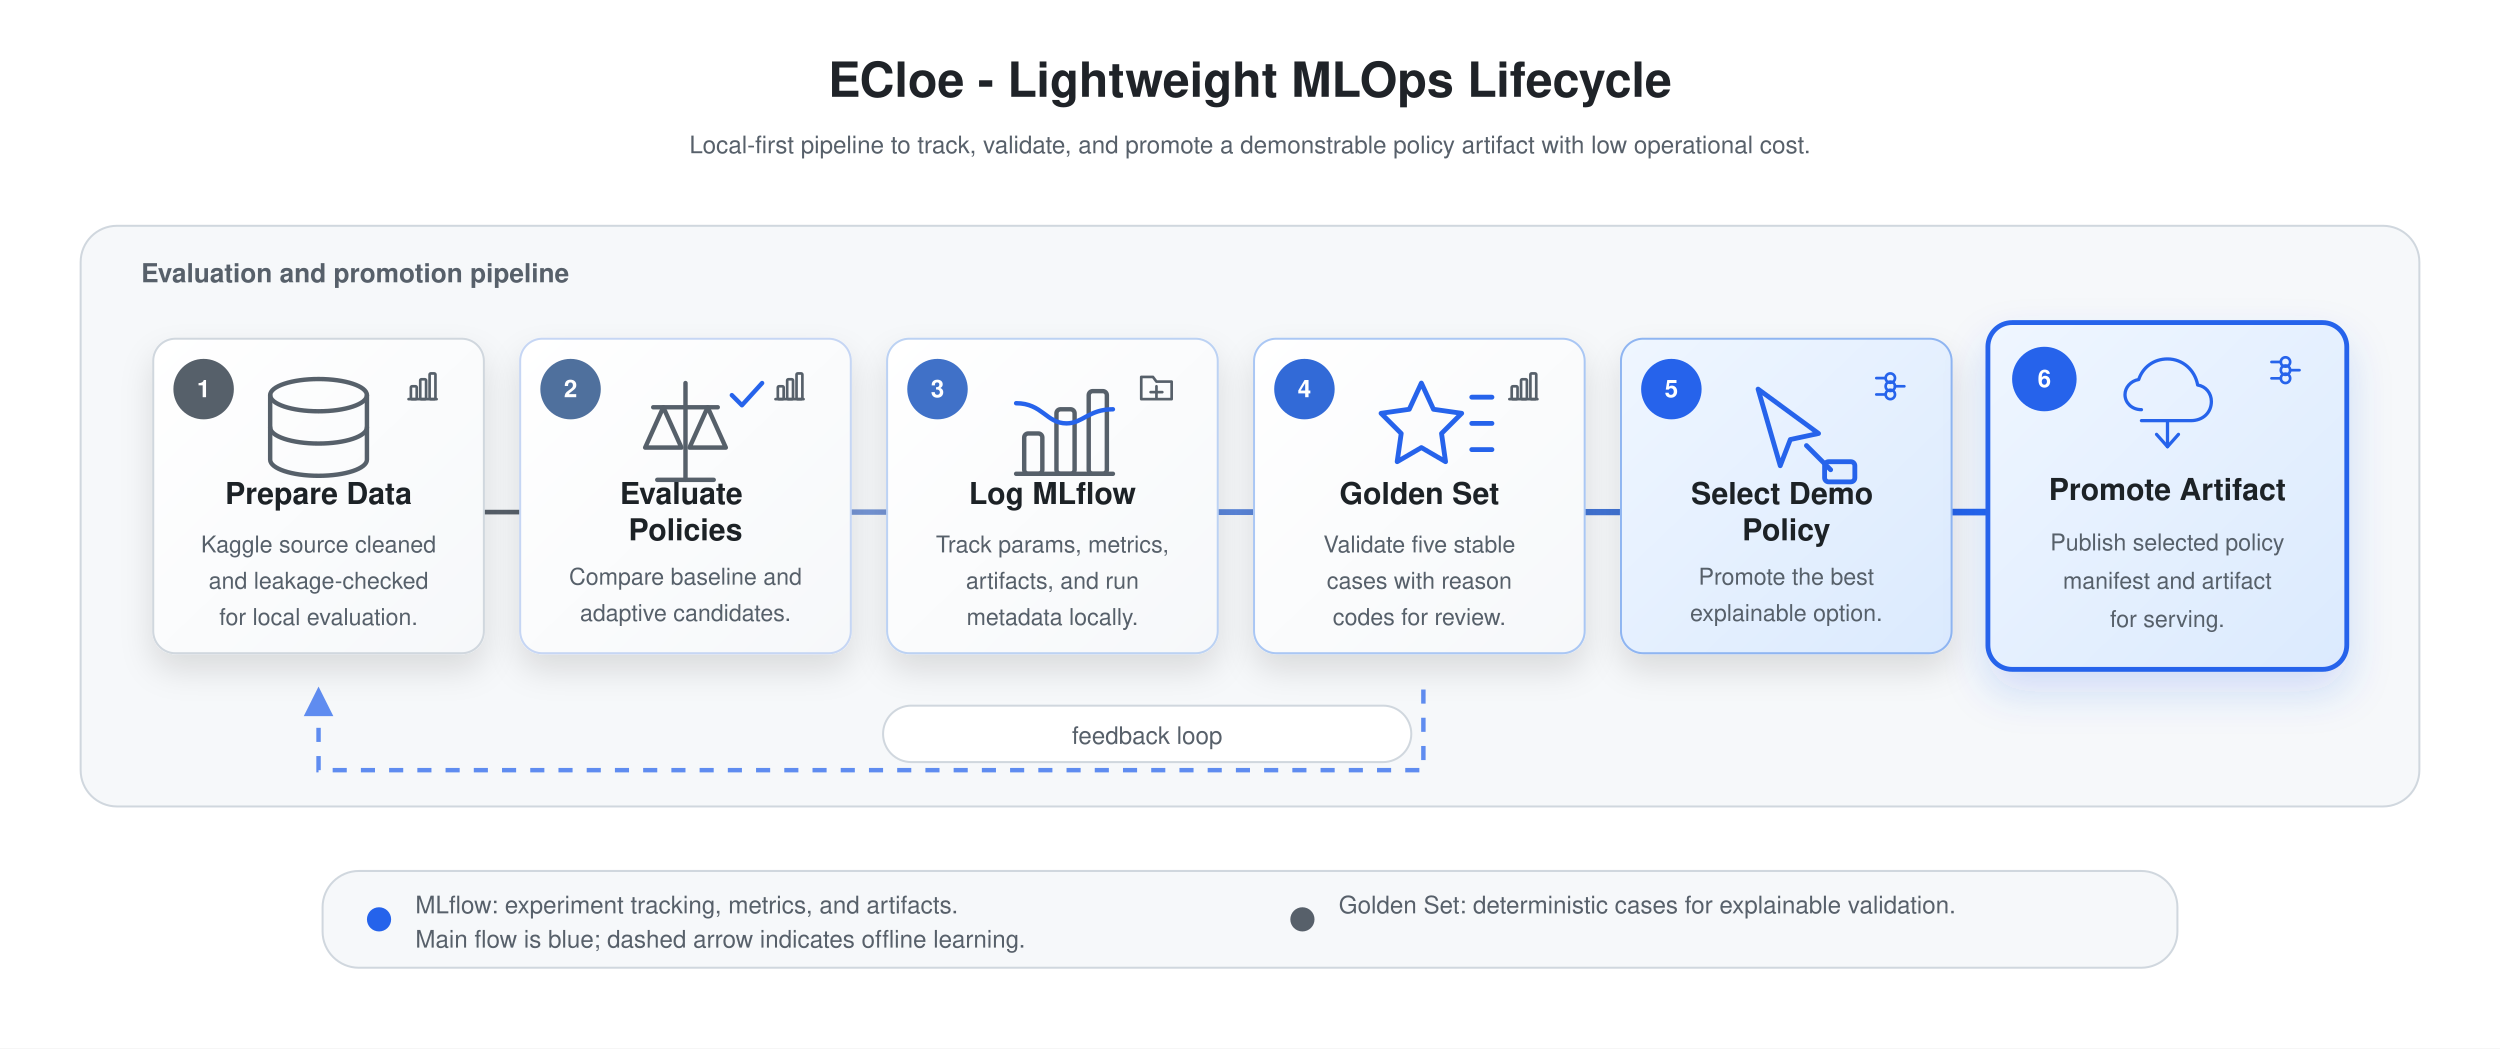
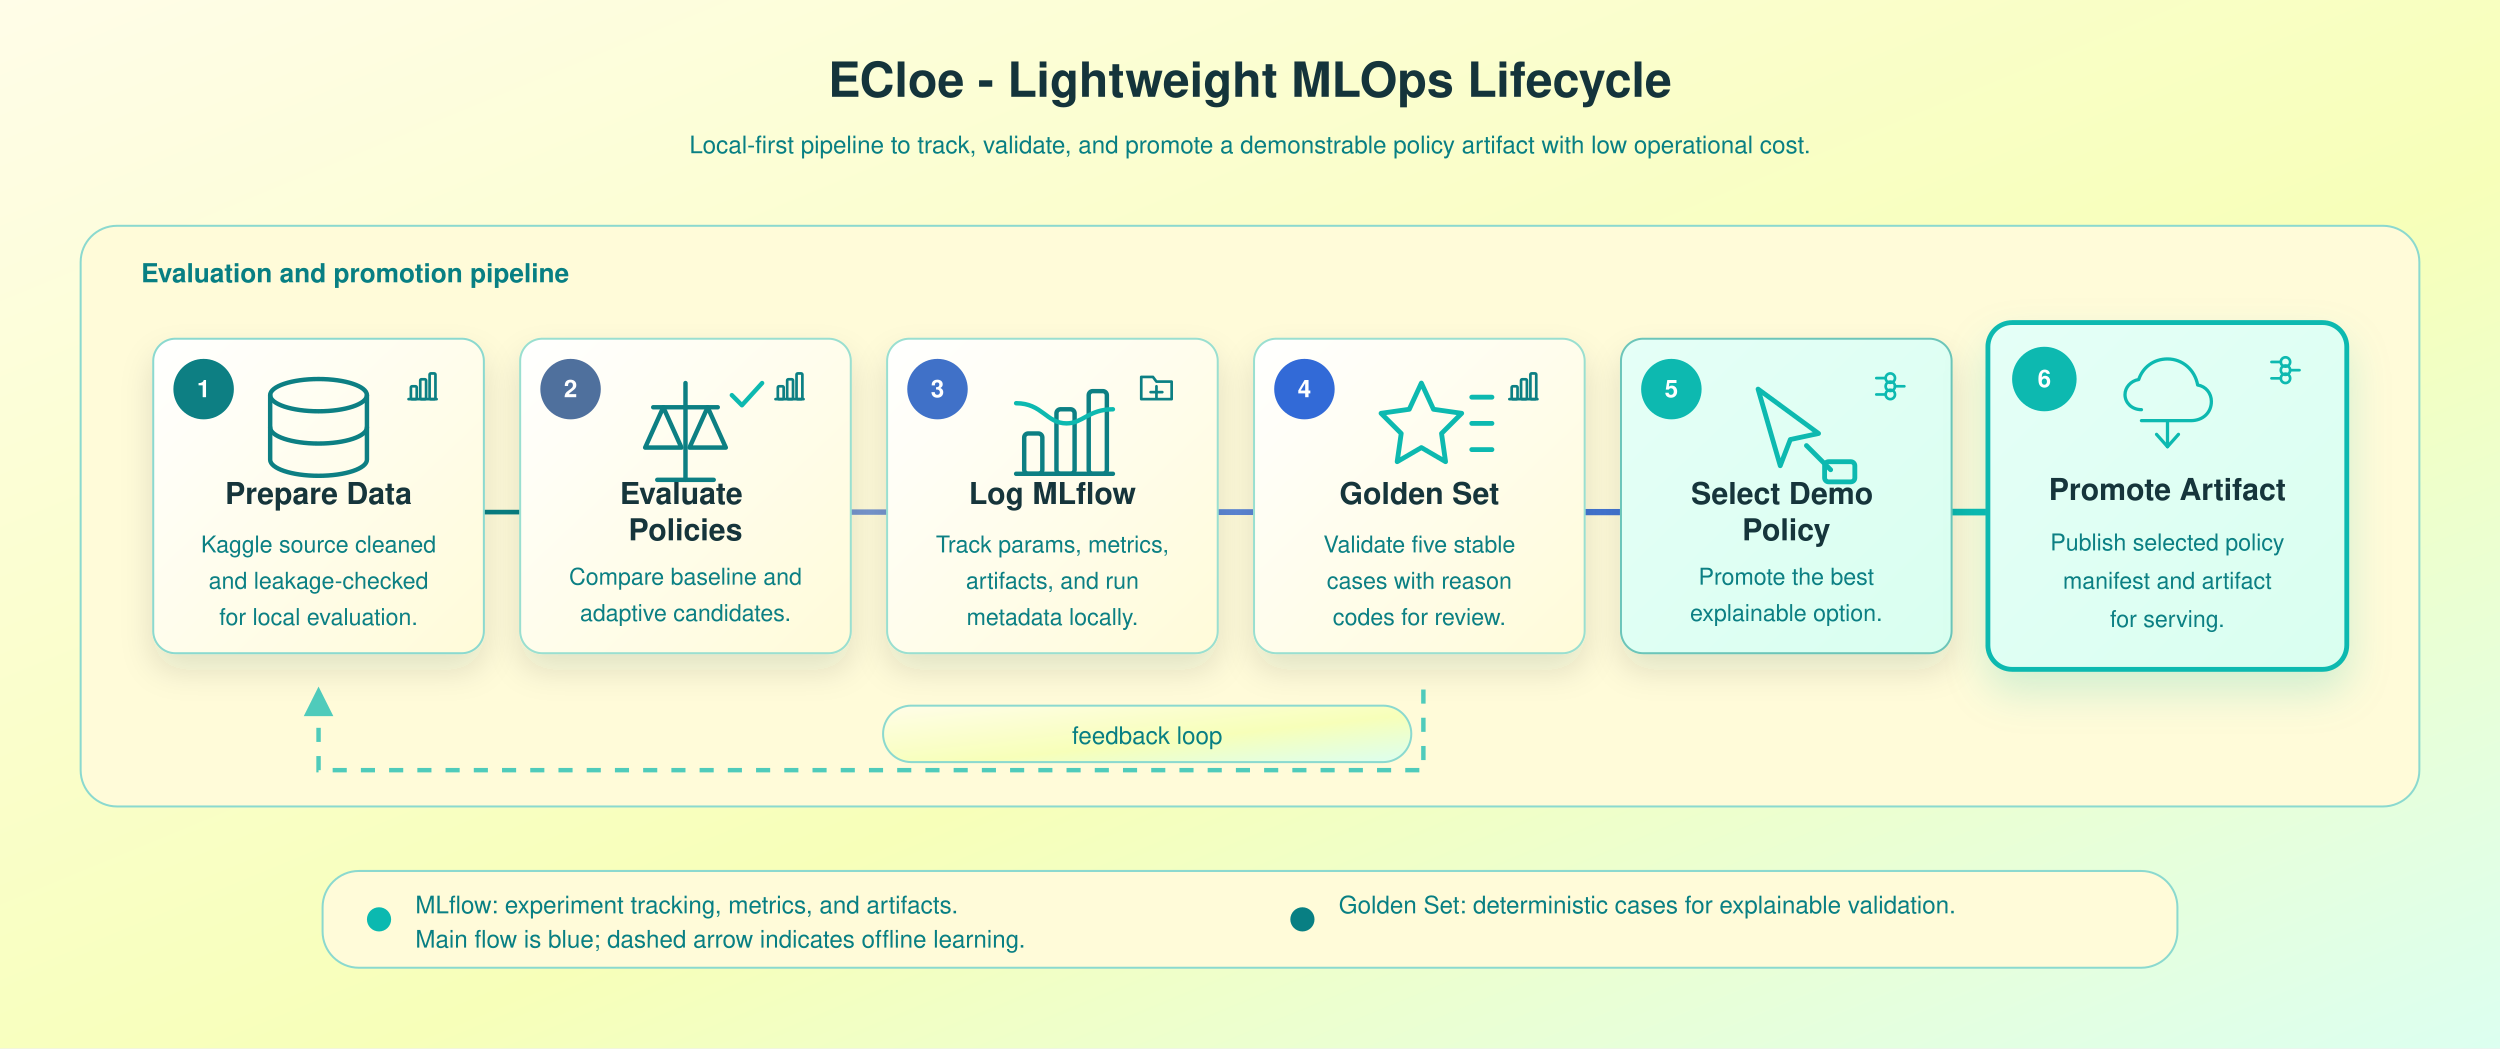
<svg xmlns="http://www.w3.org/2000/svg" viewBox="0 0 1240 520" role="img" aria-labelledby="title desc">
  <defs>
+     <linearGradient id="ecloeBg" x1="0" y1="0" x2="1" y2="1">
+       <stop offset="0%" stop-color="#fffde8" />
+       <stop offset="58%" stop-color="#f7ffb9" />
+       <stop offset="100%" stop-color="#dcfff0" />
+     </linearGradient>
    <linearGradient id="neutralCard" x1="0" x2="1" y1="0" y2="1">
      <stop offset="0%" stop-color="#ffffff" />
-       <stop offset="100%" stop-color="#f6f8fa" />
+       <stop offset="100%" stop-color="#fffbd9" />
    </linearGradient>
    <linearGradient id="blueCard" x1="0" x2="1" y1="0" y2="1">
-       <stop offset="0%" stop-color="#eff6ff" />
-       <stop offset="100%" stop-color="#dbeafe" />
+       <stop offset="0%" stop-color="#e5fff7" />
+       <stop offset="100%" stop-color="#d9fff0" />
    </linearGradient>
    <filter id="softShadow" x="-20%" y="-25%" width="140%" height="160%">
-       <feDropShadow dx="0" dy="8" stdDeviation="8" flood-color="#1f2328" flood-opacity="0.12" />
+       <feDropShadow dx="0" dy="8" stdDeviation="8" flood-color="#14343b" flood-opacity="0.12" />
    </filter>
    <filter id="finalShadow" x="-24%" y="-30%" width="148%" height="170%">
-       <feDropShadow dx="0" dy="10" stdDeviation="10" flood-color="#2563eb" flood-opacity="0.18" />
+       <feDropShadow dx="0" dy="10" stdDeviation="10" flood-color="#0bb9b0" flood-opacity="0.18" />
    </filter>
    <marker id="arrowGray" viewBox="0 0 12 12" refX="10" refY="6" markerWidth="7" markerHeight="7" orient="auto">
-       <path d="M 1 1 L 11 6 L 1 11 z" fill="#57606a" />
+       <path d="M 1 1 L 11 6 L 1 11 z" fill="#087f83" />
    </marker>
    <marker id="arrowBlue" viewBox="0 0 12 12" refX="10" refY="6" markerWidth="8" markerHeight="8" orient="auto">
-       <path d="M 1 1 L 11 6 L 1 11 z" fill="#2563eb" />
+       <path d="M 1 1 L 11 6 L 1 11 z" fill="#0bb9b0" />
    </marker>
    <style>
-       .titleText { font-family: Segoe UI, Helvetica, Arial, sans-serif; fill: #1f2328; font-weight: 700; }
-       .sectionText { font-family: Segoe UI, Helvetica, Arial, sans-serif; fill: #57606a; font-size: 13px; font-weight: 700; }
-       .bodyText { font-family: Segoe UI, Helvetica, Arial, sans-serif; fill: #57606a; font-size: 12px; }
-       .cardTitle { font-family: Segoe UI, Helvetica, Arial, sans-serif; fill: #1f2328; font-size: 15px; font-weight: 700; }
-       .cardSub { font-family: Segoe UI, Helvetica, Arial, sans-serif; fill: #57606a; font-size: 11.5px; }
+       .titleText { font-family: Segoe UI, Helvetica, Arial, sans-serif; fill: #14343b; font-weight: 700; }
+       .sectionText { font-family: Segoe UI, Helvetica, Arial, sans-serif; fill: #087f83; font-size: 13px; font-weight: 700; }
+       .bodyText { font-family: Segoe UI, Helvetica, Arial, sans-serif; fill: #087f83; font-size: 12px; }
+       .cardTitle { font-family: Segoe UI, Helvetica, Arial, sans-serif; fill: #14343b; font-size: 15px; font-weight: 700; }
+       .cardSub { font-family: Segoe UI, Helvetica, Arial, sans-serif; fill: #087f83; font-size: 11.5px; }
      .badgeText { font-family: Segoe UI, Helvetica, Arial, sans-serif; fill: #ffffff; font-size: 12px; font-weight: 700; }
-       .icon { fill: none; stroke: #57606a; stroke-width: 2.2; stroke-linecap: round; stroke-linejoin: round; }
-       .iconBlue { fill: none; stroke: #2563eb; stroke-width: 2.4; stroke-linecap: round; stroke-linejoin: round; }
+       .icon { fill: none; stroke: #087f83; stroke-width: 2.2; stroke-linecap: round; stroke-linejoin: round; }
+       .iconBlue { fill: none; stroke: #0bb9b0; stroke-width: 2.4; stroke-linecap: round; stroke-linejoin: round; }
    </style>
    <g id="icon-web" fill="none" stroke="currentColor" stroke-width="2.3" stroke-linecap="round" stroke-linejoin="round">
      <rect x="7" y="9" width="26" height="19" rx="3" />
      <path d="M7 15h26M15 33h10M20 28v5" />
    </g>
    <g id="icon-shield" fill="none" stroke="currentColor" stroke-width="2.3" stroke-linecap="round" stroke-linejoin="round">
      <path d="M20 5l12 5v9c0 8-5 13-12 16C13 32 8 27 8 19v-9l12-5z" />
      <path d="M15 20l4 4 7-8" />
    </g>
    <g id="icon-api" fill="none" stroke="currentColor" stroke-width="2.3" stroke-linecap="round" stroke-linejoin="round">
      <path d="M13 12l-7 8 7 8M27 12l7 8-7 8M23 9l-6 22" />
    </g>
    <g id="icon-wallet" fill="none" stroke="currentColor" stroke-width="2.3" stroke-linecap="round" stroke-linejoin="round">
      <path d="M7 13h24a4 4 0 0 1 4 4v13H9a4 4 0 0 1-4-4V12a4 4 0 0 1 4-4h20v5" />
      <path d="M27 22h8M29 22h1" />
    </g>
    <g id="icon-cart" fill="none" stroke="currentColor" stroke-width="2.3" stroke-linecap="round" stroke-linejoin="round">
      <path d="M6 8h4l4 17h16l4-12H13" />
      <circle cx="17" cy="32" r="2.4" />
      <circle cx="29" cy="32" r="2.4" />
    </g>
    <g id="icon-decision" fill="none" stroke="currentColor" stroke-width="2.3" stroke-linecap="round" stroke-linejoin="round">
      <path d="M8 13h8M8 27h8M24 20h8" />
      <circle cx="20" cy="13" r="4" />
      <circle cx="20" cy="27" r="4" />
      <circle cx="20" cy="20" r="4" />
    </g>
    <g id="icon-database" fill="none" stroke="currentColor" stroke-width="2.3" stroke-linecap="round" stroke-linejoin="round">
      <ellipse cx="20" cy="10" rx="12" ry="5" />
      <path d="M8 10v18c0 3 5 5 12 5s12-2 12-5V10" />
      <path d="M8 19c0 3 5 5 12 5s12-2 12-5" />
    </g>
    <g id="icon-bus" fill="none" stroke="currentColor" stroke-width="2.3" stroke-linecap="round" stroke-linejoin="round">
      <rect x="7" y="10" width="26" height="20" rx="4" />
      <path d="M11 16h18M11 22h12" />
      <path d="M14 34v-4M26 34v-4" />
    </g>
    <g id="icon-worker" fill="none" stroke="currentColor" stroke-width="2.3" stroke-linecap="round" stroke-linejoin="round">
      <circle cx="20" cy="20" r="5" />
      <path d="M20 6v5M20 29v5M6 20h5M29 20h5M10 10l4 4M26 26l4 4M30 10l-4 4M14 26l-4 4" />
    </g>
    <g id="icon-artifact" fill="none" stroke="currentColor" stroke-width="2.3" stroke-linecap="round" stroke-linejoin="round">
      <path d="M7 12h10l3 4h13v15H7z" />
      <path d="M15 25h10M20 20v10" />
    </g>
    <g id="icon-chart" fill="none" stroke="currentColor" stroke-width="2.3" stroke-linecap="round" stroke-linejoin="round">
      <path d="M8 31h24" />
      <rect x="10" y="20" width="5" height="11" rx="1" />
      <rect x="18" y="14" width="5" height="17" rx="1" />
      <rect x="26" y="9" width="5" height="22" rx="1" />
    </g>
    <g id="icon-doc" fill="none" stroke="currentColor" stroke-width="2.3" stroke-linecap="round" stroke-linejoin="round">
      <path d="M12 6h12l6 6v22H12z" />
      <path d="M24 6v8h6M16 20h12M16 26h12" />
    </g>
    <g id="icon-eye" fill="none" stroke="currentColor" stroke-width="2.3" stroke-linecap="round" stroke-linejoin="round">
      <path d="M5 20s6-9 15-9 15 9 15 9-6 9-15 9-15-9-15-9z" />
      <circle cx="20" cy="20" r="4" />
    </g>
  </defs>
-   <rect width="1240" height="520" fill="#ffffff" />
+   <rect width="1240" height="520" fill="url(#ecloeBg)" />
  <text x="620" y="48" text-anchor="middle" class="titleText" font-size="24">ECloe - Lightweight MLOps Lifecycle</text>
  <text x="620" y="76" text-anchor="middle" class="bodyText" font-size="13">Local-first pipeline to track, validate, and promote a demonstrable policy artifact with low operational cost.</text>
-   <rect x="40" y="112" width="1160" height="288" rx="18" fill="#f6f8fa" stroke="#d0d7de" />
+   <rect x="40" y="112" width="1160" height="288" rx="18" fill="#fffbd9" stroke="#8bd9cf" />
  <text x="70" y="140" class="sectionText">Evaluation and promotion pipeline</text>
-   <line x1="240" y1="254" x2="292" y2="254" stroke="#57606a" stroke-width="2.3" marker-end="url(#arrowGray)" />
+   <line x1="240" y1="254" x2="292" y2="254" stroke="#087f83" stroke-width="2.3" marker-end="url(#arrowGray)" />
  <line x1="422" y1="254" x2="474" y2="254" stroke="#4f79c9" stroke-width="2.7" marker-end="url(#arrowBlue)" opacity="0.78" />
  <line x1="604" y1="254" x2="656" y2="254" stroke="#3c6fd3" stroke-width="2.9" marker-end="url(#arrowBlue)" opacity="0.84" />
  <line x1="786" y1="254" x2="838" y2="254" stroke="#3268d0" stroke-width="3.1" marker-end="url(#arrowBlue)" opacity="0.92" />
-   <line x1="968" y1="254" x2="1020" y2="254" stroke="#2563eb" stroke-width="3.3" marker-end="url(#arrowBlue)" />
+   <line x1="968" y1="254" x2="1020" y2="254" stroke="#0bb9b0" stroke-width="3.3" marker-end="url(#arrowBlue)" />
  <g data-card="true" transform="translate(76 168)" filter="url(#softShadow)">
-     <rect width="164" height="156" rx="11" fill="url(#neutralCard)" stroke="#d0d7de" />
-     <use href="#icon-chart" transform="translate(122 12) scale(0.58)" color="#57606a" aria-hidden="true" />
-     <circle cx="25" cy="25" r="15" fill="#57606a" />
+     <rect width="164" height="156" rx="11" fill="url(#neutralCard)" stroke="#8bd9cf" />
+     <use href="#icon-chart" transform="translate(122 12) scale(0.58)" color="#087f83" aria-hidden="true" />
+     <circle cx="25" cy="25" r="15" fill="#087f83" />
    <text x="25" y="29" text-anchor="middle" class="badgeText">1</text>
    <g class="icon" transform="translate(58 18)">
      <ellipse cx="24" cy="10" rx="24" ry="8" />
      <path d="M 0 10 v32 c0 4.4 10.7 8 24 8 s24 -3.6 24 -8 V10" />
      <path d="M 0 26 c0 4.4 10.7 8 24 8 s24 -3.6 24 -8" />
    </g>
    <text x="82" y="82" text-anchor="middle" class="cardTitle">Prepare Data</text>
    <text x="82" y="106" text-anchor="middle" class="cardSub">Kaggle source cleaned</text>
    <text x="82" y="124" text-anchor="middle" class="cardSub">and leakage-checked</text>
    <text x="82" y="142" text-anchor="middle" class="cardSub">for local evaluation.</text>
  </g>
  <g data-card="true" transform="translate(258 168)" filter="url(#softShadow)">
-     <rect width="164" height="156" rx="11" fill="url(#neutralCard)" stroke="#c6d6f4" />
-     <use href="#icon-chart" transform="translate(122 12) scale(0.58)" color="#57606a" aria-hidden="true" />
+     <rect width="164" height="156" rx="11" fill="url(#neutralCard)" stroke="#9adfd0" />
+     <use href="#icon-chart" transform="translate(122 12) scale(0.58)" color="#087f83" aria-hidden="true" />
    <circle cx="25" cy="25" r="15" fill="#4f6f9d" />
    <text x="25" y="29" text-anchor="middle" class="badgeText">2</text>
    <g class="icon" transform="translate(56 18)">
      <path d="M 26 4 v48" />
      <path d="M 10 16 h32" />
      <path d="M 15 16 l-9 20 h18 z" />
      <path d="M 37 16 l-9 20 h18 z" />
      <path d="M 12 52 h28" />
-       <path d="M 49 10 l5 5 l10 -11" stroke="#2563eb" />
+       <path d="M 49 10 l5 5 l10 -11" stroke="#0bb9b0" />
    </g>
    <text x="82" y="82" text-anchor="middle" class="cardTitle">
      <tspan x="82" dy="0">Evaluate</tspan>
      <tspan x="82" dy="18">Policies</tspan>
    </text>
    <text x="82" y="122" text-anchor="middle" class="cardSub">Compare baseline and</text>
    <text x="82" y="140" text-anchor="middle" class="cardSub">adaptive candidates.</text>
  </g>
  <g data-card="true" transform="translate(440 168)" filter="url(#softShadow)">
-     <rect width="164" height="156" rx="11" fill="url(#neutralCard)" stroke="#bcd2f3" />
-     <use href="#icon-artifact" transform="translate(122 12) scale(0.58)" color="#57606a" aria-hidden="true" />
+     <rect width="164" height="156" rx="11" fill="url(#neutralCard)" stroke="#9adfd0" />
+     <use href="#icon-artifact" transform="translate(122 12) scale(0.58)" color="#087f83" aria-hidden="true" />
    <circle cx="25" cy="25" r="15" fill="#3f71c8" />
    <text x="25" y="29" text-anchor="middle" class="badgeText">3</text>
    <g class="icon" transform="translate(57 20)">
      <path d="M 7 47 h48" />
      <rect x="11" y="27" width="9" height="20" rx="2" />
      <rect x="27" y="15" width="9" height="32" rx="2" />
      <rect x="43" y="6" width="9" height="41" rx="2" />
-       <path d="M 7 12 c13 0 15 10 25 10 c8 0 11 -7 23 -7" stroke="#2563eb" />
+       <path d="M 7 12 c13 0 15 10 25 10 c8 0 11 -7 23 -7" stroke="#0bb9b0" />
    </g>
    <text x="82" y="82" text-anchor="middle" class="cardTitle">Log MLflow</text>
    <text x="82" y="106" text-anchor="middle" class="cardSub">Track params, metrics,</text>
    <text x="82" y="124" text-anchor="middle" class="cardSub">artifacts, and run</text>
    <text x="82" y="142" text-anchor="middle" class="cardSub">metadata locally.</text>
  </g>
  <g data-card="true" transform="translate(622 168)" filter="url(#softShadow)">
-     <rect width="164" height="156" rx="11" fill="url(#neutralCard)" stroke="#aac7f4" />
-     <use href="#icon-chart" transform="translate(122 12) scale(0.58)" color="#57606a" aria-hidden="true" />
+     <rect width="164" height="156" rx="11" fill="url(#neutralCard)" stroke="#9adfd0" />
+     <use href="#icon-chart" transform="translate(122 12) scale(0.58)" color="#087f83" aria-hidden="true" />
    <circle cx="25" cy="25" r="15" fill="#326ad7" />
    <text x="25" y="29" text-anchor="middle" class="badgeText">4</text>
    <g class="iconBlue" transform="translate(56 18)">
      <path d="M 27 4 l6 13 l14 2 l-10 10 l2 14 l-12 -7 l-12 7 l2 -14 l-10 -10 l14 -2 z" />
      <path d="M 52 11 h10" />
      <path d="M 52 24 h10" />
      <path d="M 52 37 h10" />
    </g>
    <text x="82" y="82" text-anchor="middle" class="cardTitle">Golden Set</text>
    <text x="82" y="106" text-anchor="middle" class="cardSub">Validate five stable</text>
    <text x="82" y="124" text-anchor="middle" class="cardSub">cases with reason</text>
    <text x="82" y="142" text-anchor="middle" class="cardSub">codes for review.</text>
  </g>
  <g data-card="true" transform="translate(804 168)" filter="url(#softShadow)">
-     <rect width="164" height="156" rx="11" fill="url(#blueCard)" stroke="#8fb5f1" />
-     <use href="#icon-decision" transform="translate(122 12) scale(0.58)" color="#2563eb" aria-hidden="true" />
-     <circle cx="25" cy="25" r="15" fill="#2563eb" />
+     <rect width="164" height="156" rx="11" fill="url(#blueCard)" stroke="#6cc5b9" />
+     <use href="#icon-decision" transform="translate(122 12) scale(0.58)" color="#0bb9b0" aria-hidden="true" />
+     <circle cx="25" cy="25" r="15" fill="#0bb9b0" />
    <text x="25" y="29" text-anchor="middle" class="badgeText">5</text>
    <g class="iconBlue" transform="translate(58 18)">
      <path d="M 10 7 l30 22 l-14 3 l-5 13 z" />
      <path d="M 34 35 l12 12" />
      <rect x="43" y="43" width="15" height="10" rx="2" />
    </g>
    <text x="82" y="82" text-anchor="middle" class="cardTitle">
      <tspan x="82" dy="0">Select Demo</tspan>
      <tspan x="82" dy="18">Policy</tspan>
    </text>
    <text x="82" y="122" text-anchor="middle" class="cardSub">Promote the best</text>
    <text x="82" y="140" text-anchor="middle" class="cardSub">explainable option.</text>
  </g>
  <g data-card="true" transform="translate(986 160)" filter="url(#finalShadow)">
-     <rect width="178" height="172" rx="12" fill="url(#blueCard)" stroke="#2563eb" stroke-width="2.4" />
-     <use href="#icon-decision" transform="translate(136 12) scale(0.58)" color="#2563eb" aria-hidden="true" />
-     <circle cx="28" cy="28" r="16" fill="#2563eb" />
+     <rect width="178" height="172" rx="12" fill="url(#blueCard)" stroke="#0bb9b0" stroke-width="2.4" />
+     <use href="#icon-decision" transform="translate(136 12) scale(0.58)" color="#0bb9b0" aria-hidden="true" />
+     <circle cx="28" cy="28" r="16" fill="#0bb9b0" />
    <text x="28" y="32" text-anchor="middle" class="badgeText">6</text>
    <g class="iconBlue" transform="translate(68 16) scale(0.68)">
      <path d="M 12 40 c-7 0 -12 -5 -12 -11 c0 -5 4 -10 10 -11 c3 -9 11 -15 21 -15 c11 0 20 8 22 19 c6 1 10 6 10 12 c0 8 -6 14 -15 14 H12" />
      <path d="M 31 48 v19" />
      <path d="M 23 58 l8 9 l8 -9" />
    </g>
    <text x="89" y="88" text-anchor="middle" class="cardTitle">Promote Artifact</text>
    <text x="89" y="113" text-anchor="middle" class="cardSub">Publish selected policy</text>
    <text x="89" y="132" text-anchor="middle" class="cardSub">manifest and artifact</text>
    <text x="89" y="151" text-anchor="middle" class="cardSub">for serving.</text>
  </g>
-   <polyline points="706,342 706,382 158,382 158,342" fill="none" stroke="#2563eb" stroke-width="2.2" stroke-dasharray="7 7" marker-end="url(#arrowBlue)" opacity="0.72" />
-   <rect x="438" y="350" width="262" height="28" rx="14" fill="#ffffff" stroke="#d0d7de" />
+   <polyline points="706,342 706,382 158,382 158,342" fill="none" stroke="#0bb9b0" stroke-width="2.2" stroke-dasharray="7 7" marker-end="url(#arrowBlue)" opacity="0.72" />
+   <rect x="438" y="350" width="262" height="28" rx="14" fill="url(#ecloeBg)" stroke="#8bd9cf" />
  <text x="569" y="369" text-anchor="middle" class="bodyText" font-size="12">feedback loop</text>
  <g transform="translate(160 432)">
-     <rect width="920" height="48" rx="18" fill="#f6f8fa" stroke="#d0d7de" />
-     <circle cx="28" cy="24" r="6" fill="#2563eb" />
+     <rect width="920" height="48" rx="18" fill="#fffbd9" stroke="#8bd9cf" />
+     <circle cx="28" cy="24" r="6" fill="#0bb9b0" />
    <text x="46" y="21" class="bodyText">MLflow: experiment tracking, metrics, and artifacts.</text>
-     <circle cx="486" cy="24" r="6" fill="#57606a" />
+     <circle cx="486" cy="24" r="6" fill="#087f83" />
    <text x="504" y="21" class="bodyText">Golden Set: deterministic cases for explainable validation.</text>
    <text x="46" y="38" class="bodyText">Main flow is blue; dashed arrow indicates offline learning.</text>
  </g>
</svg>
